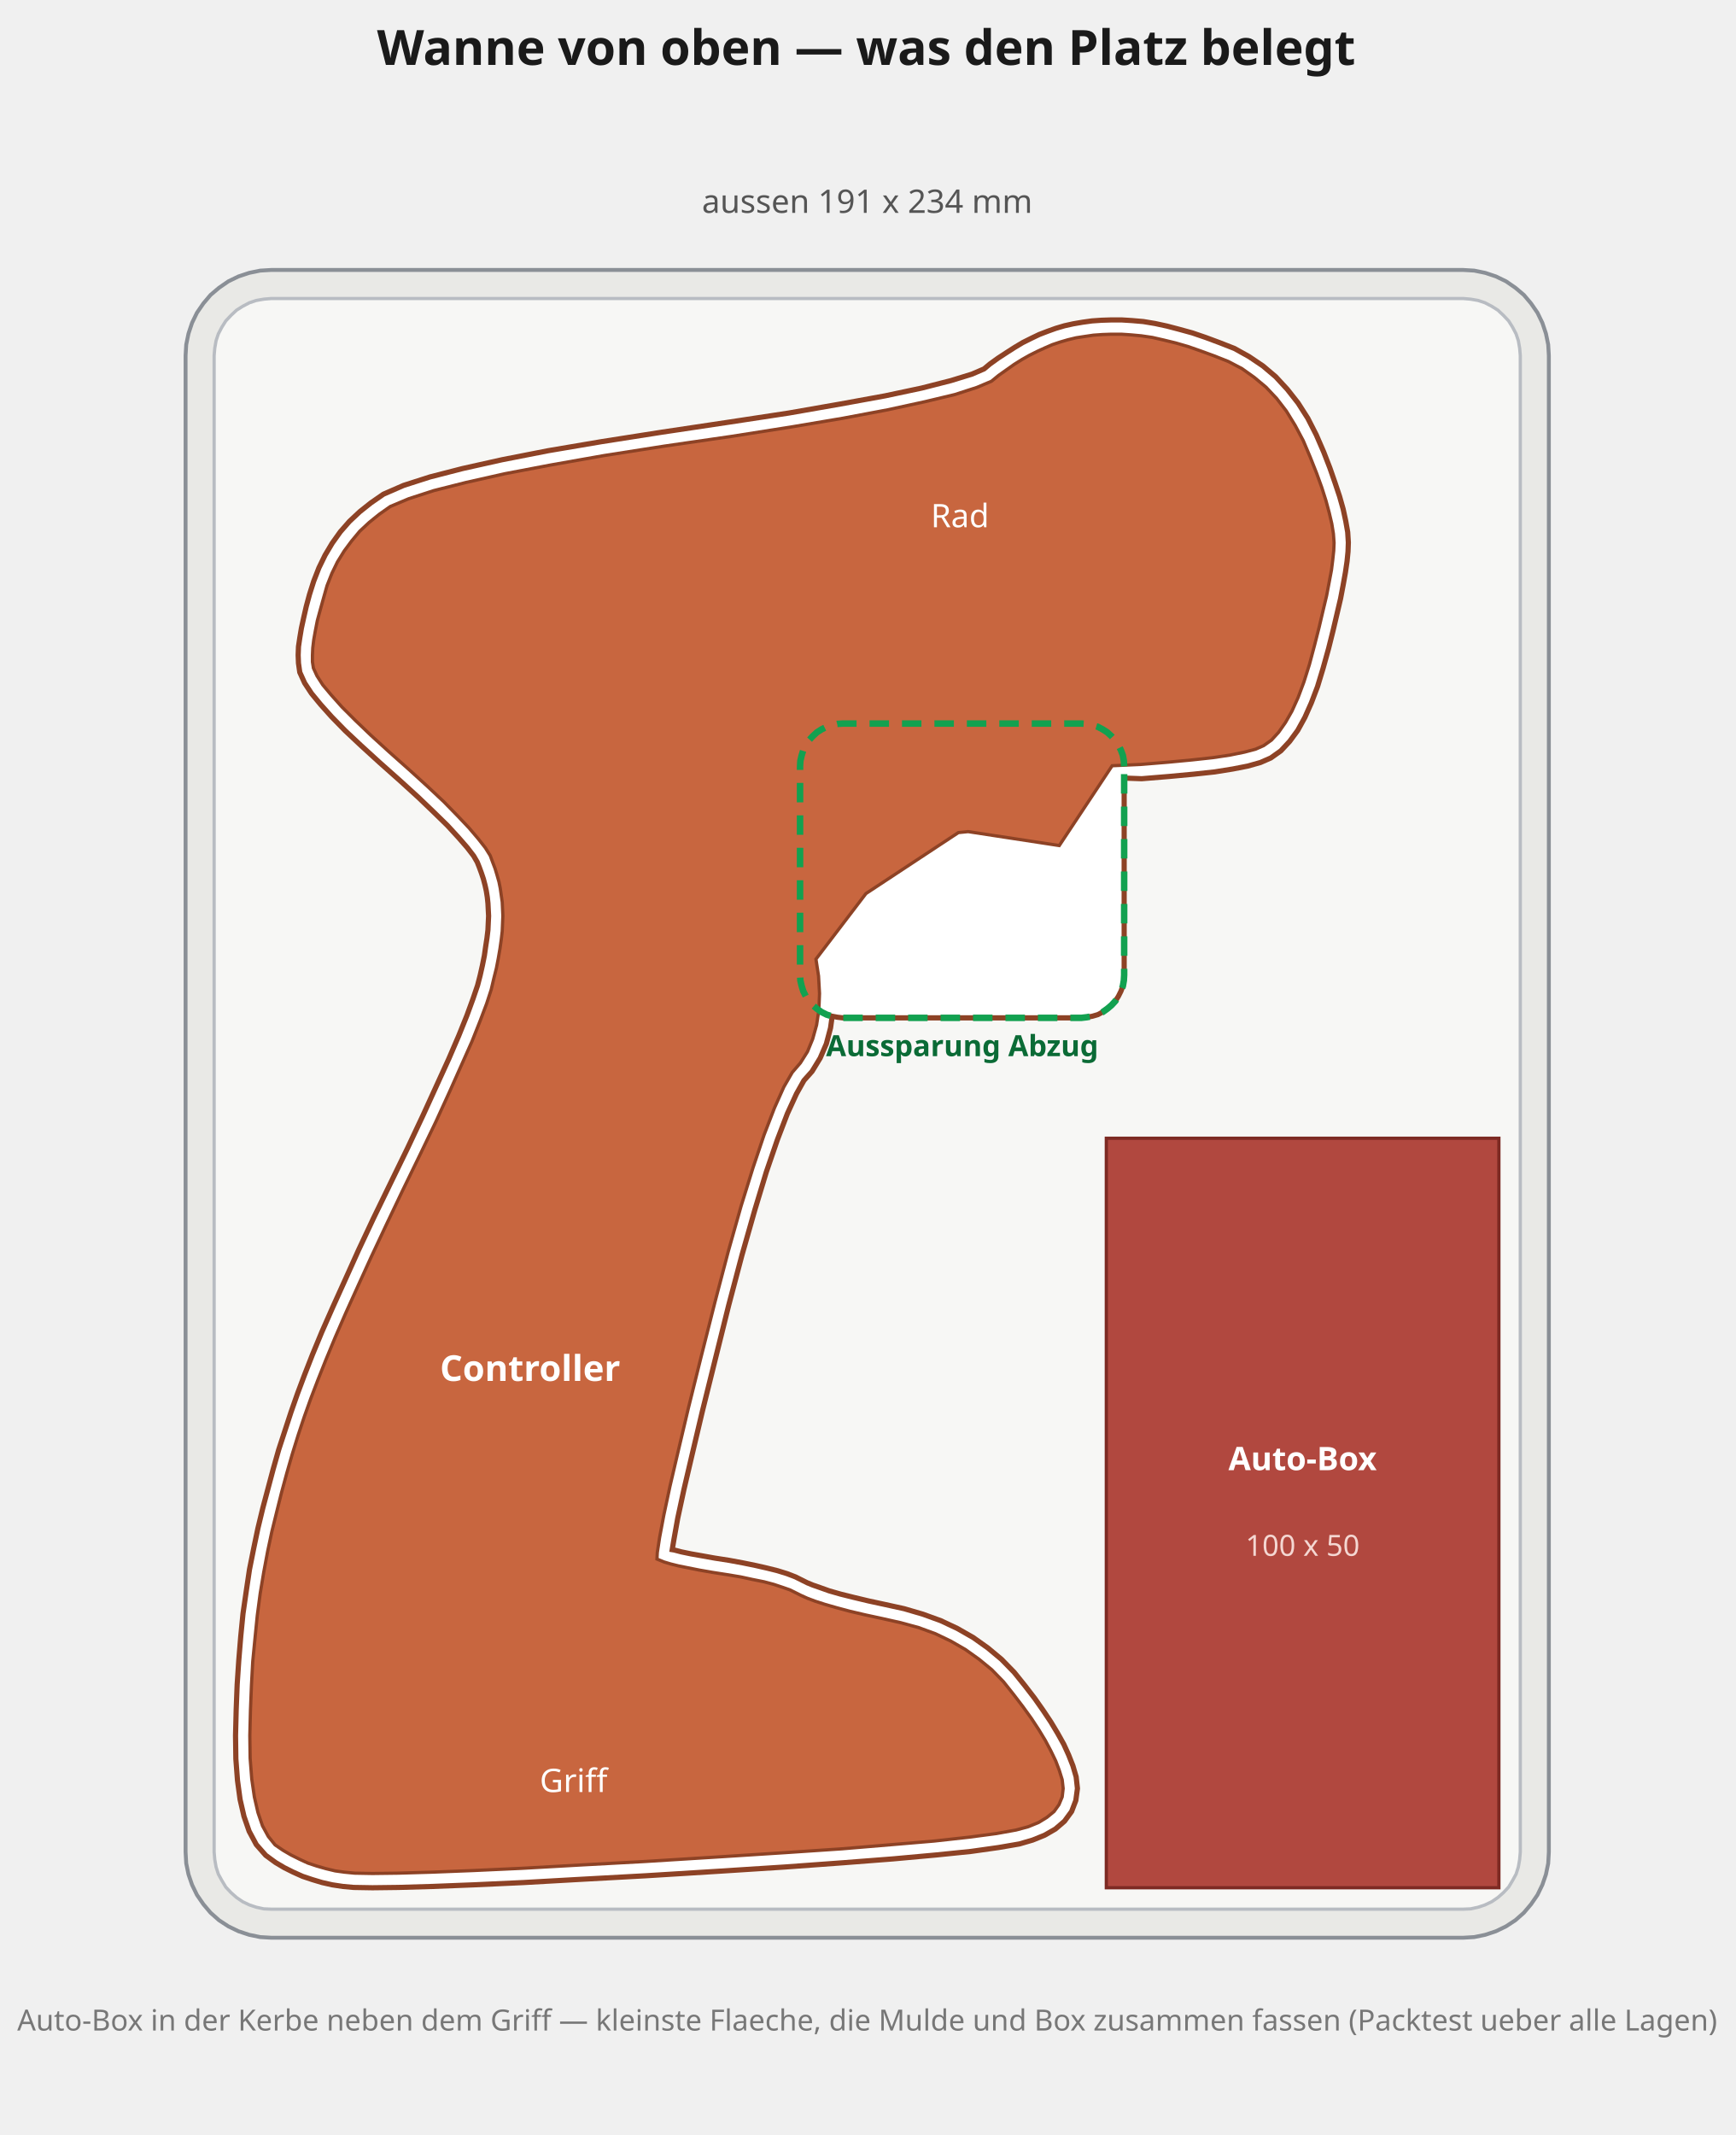
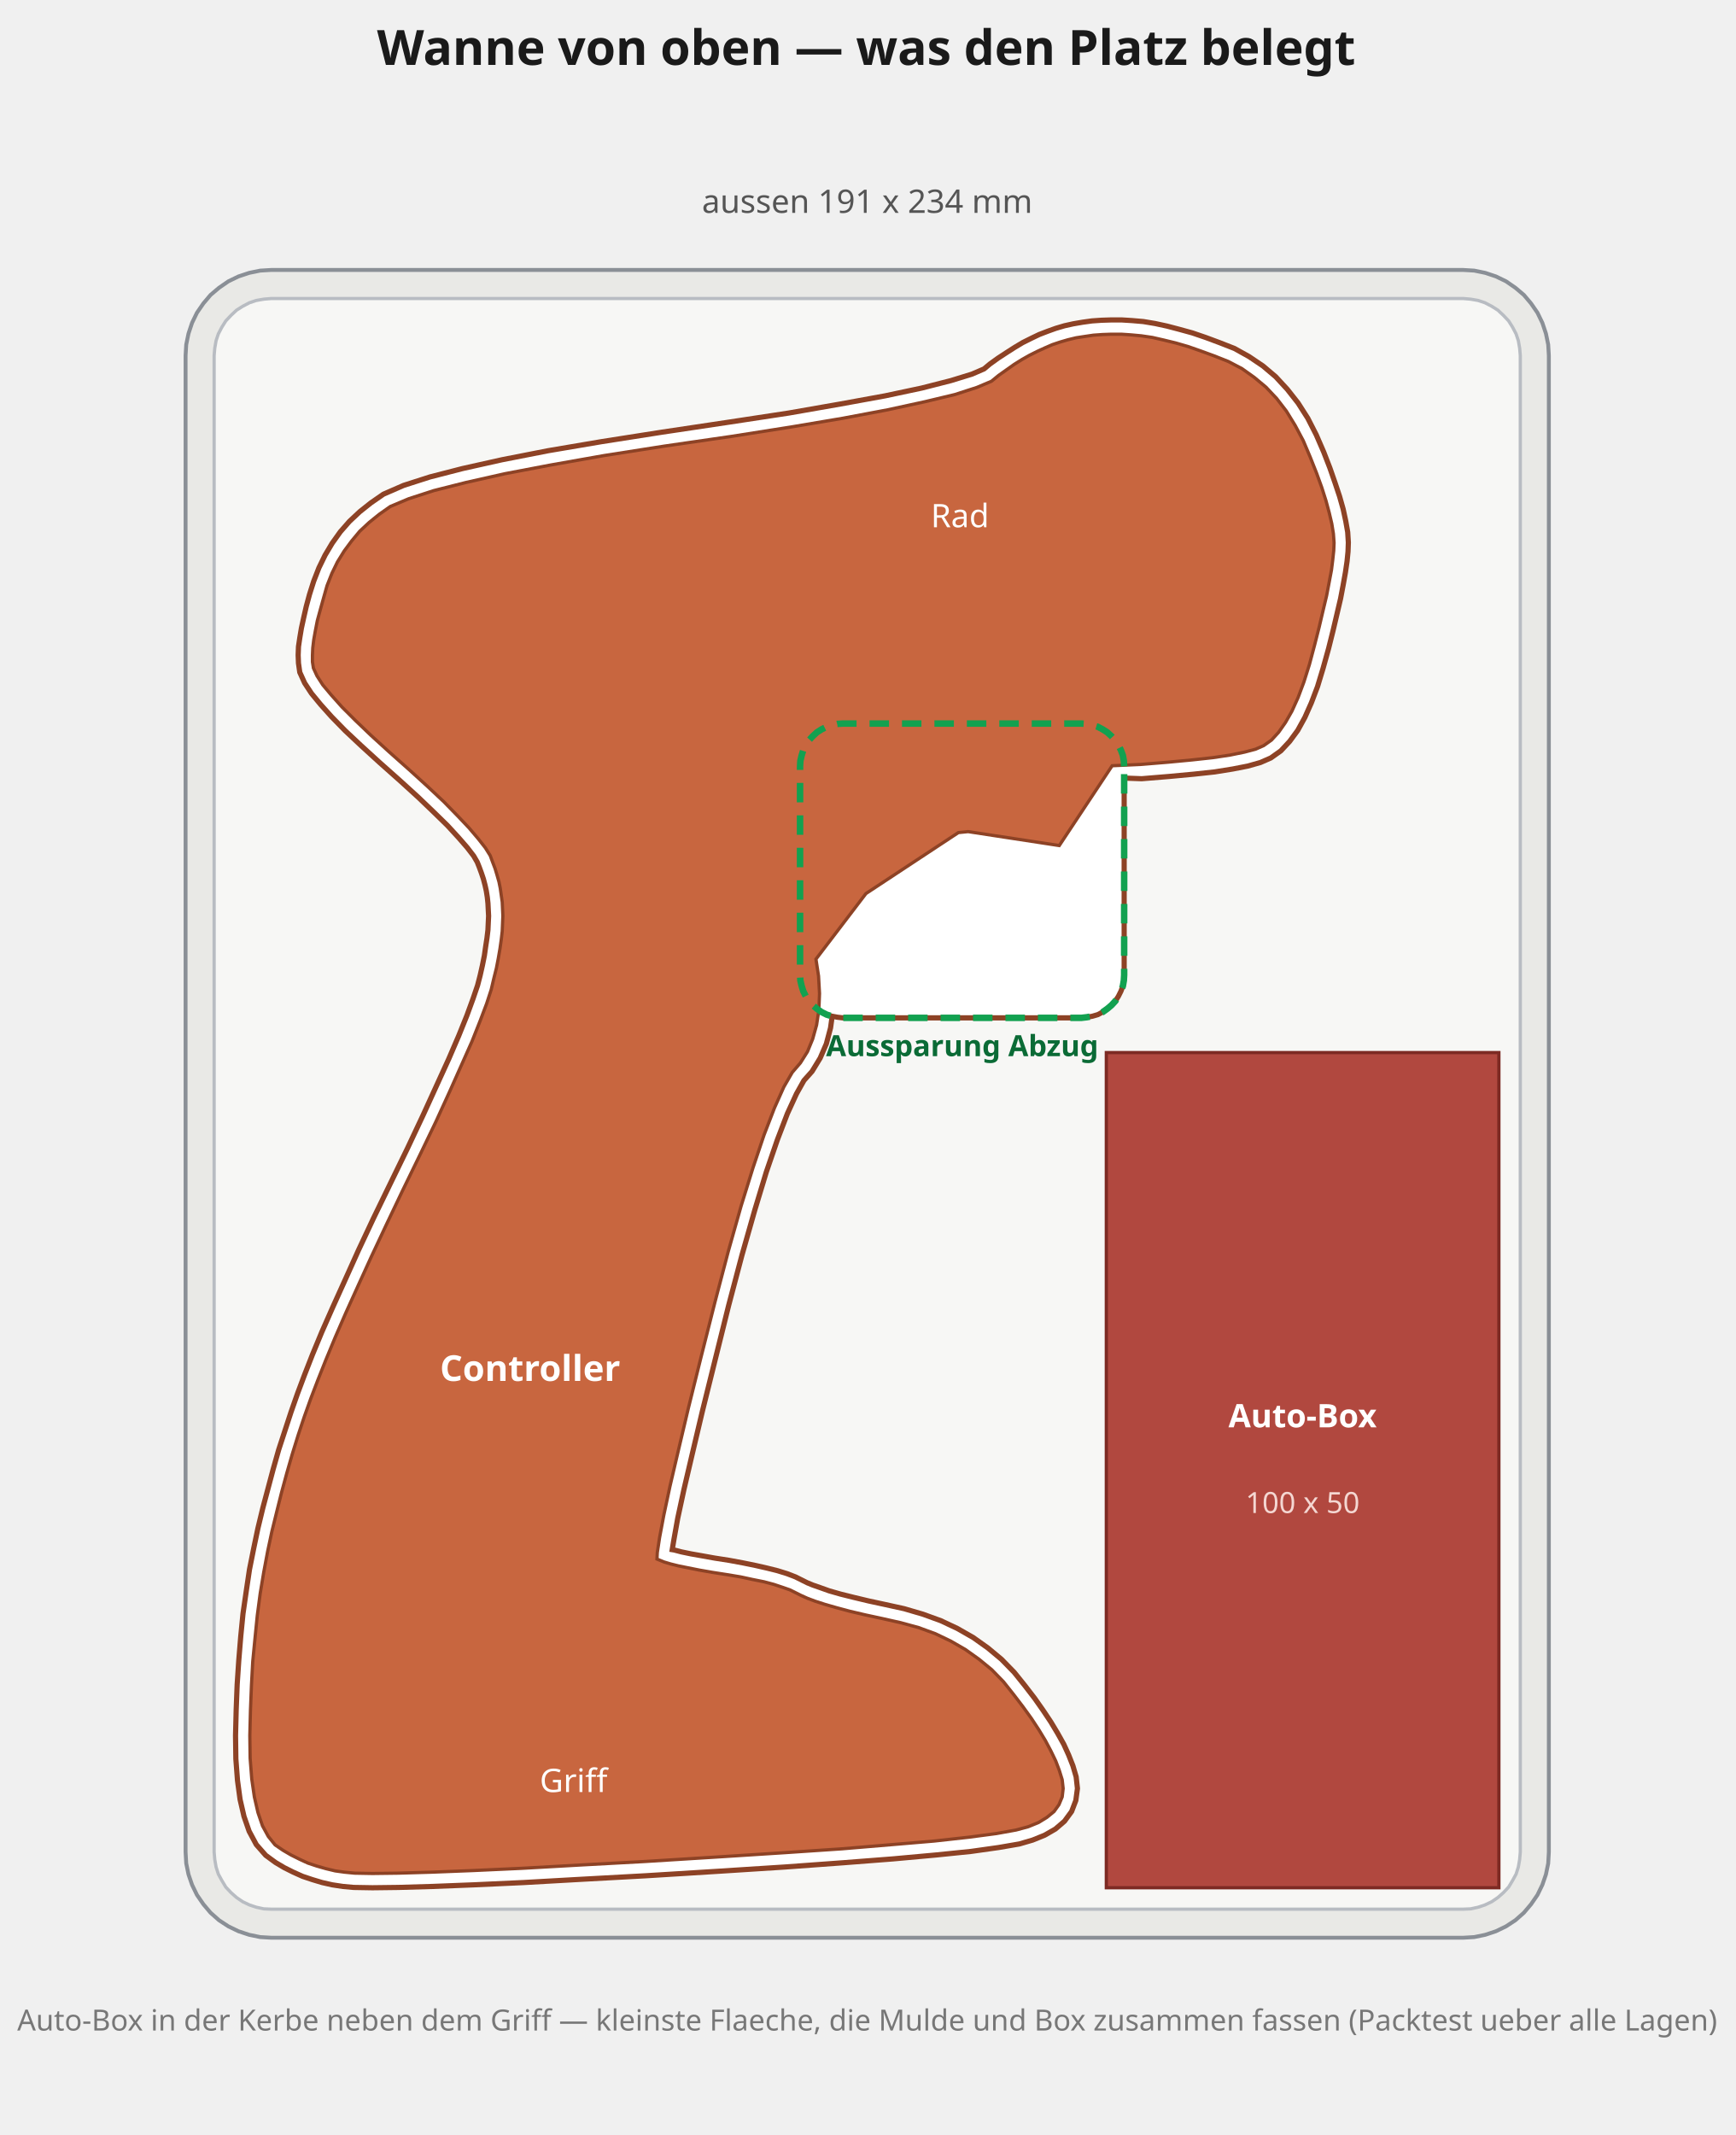
<svg xmlns="http://www.w3.org/2000/svg" width="535" height="658" viewBox="0 0 535 658">
  <rect width="100%%" height="100%%" fill="#fbfbfa" />
  <text x="267" y="20" font-family="sans-serif" font-size="15" font-weight="600" text-anchor="middle" fill="#1a1a1a">Wanne von oben — was den Platz belegt</text>
  <polygon points="477.4,109.6 477.2,106.2 476.5,102.8 475.4,99.5 473.9,96.4 471.9,93.5 469.7,90.9 467.1,88.7 464.2,86.7 461.1,85.2 457.8,84.1 454.4,83.4 451.0,83.2 83.6,83.2 80.2,83.4 76.8,84.1 73.5,85.2 70.4,86.7 67.5,88.7 64.9,90.9 62.7,93.5 60.7,96.4 59.2,99.5 58.1,102.8 57.4,106.2 57.2,109.6 57.2,570.8 57.4,574.3 58.1,577.7 59.2,580.9 60.7,584.0 62.7,586.9 64.9,589.5 67.5,591.8 70.4,593.7 73.5,595.2 76.8,596.3 80.2,597.0 83.6,597.2 451.0,597.2 454.4,597.0 457.8,596.3 461.1,595.2 464.2,593.7 467.1,591.8 469.7,589.5 471.9,586.9 473.9,584.0 475.4,580.9 476.5,577.7 477.2,574.3 477.4,570.8" fill="#e9e9e6" stroke="#8a8f96" stroke-width="1.2" />
  <polygon points="468.6,109.6 468.4,107.3 468.0,105.0 467.3,102.9 466.2,100.8 465.0,98.9 463.4,97.2 461.7,95.6 459.8,94.4 457.7,93.3 455.6,92.6 453.3,92.2 451.0,92.0 83.6,92.0 81.3,92.2 79.0,92.6 76.9,93.3 74.8,94.4 72.9,95.6 71.2,97.2 69.6,98.9 68.4,100.8 67.3,102.9 66.6,105.0 66.2,107.3 66.0,109.6 66.0,570.8 66.2,573.1 66.6,575.4 67.3,577.6 68.4,579.6 69.6,581.6 71.2,583.3 72.9,584.8 74.8,586.1 76.9,587.1 79.0,587.8 81.3,588.3 83.6,588.4 451.0,588.4 453.3,588.3 455.6,587.8 457.7,587.1 459.8,586.1 461.7,584.8 463.4,583.3 465.0,581.6 466.2,579.6 467.3,577.6 468.0,575.4 468.4,573.1 468.6,570.8" fill="#f7f7f5" stroke="#b8bcc2" stroke-width="1.0" />
  <polygon points="351.9,240.0 360.4,239.3 367.9,238.6 374.4,237.9 380.0,237.0 384.6,236.1 388.5,235.0 391.7,233.6 394.8,231.4 397.5,228.5 400.0,225.1 402.2,221.1 404.2,216.6 406.1,211.6 407.8,206.0 409.5,199.9 410.9,194.3 412.1,189.2 413.2,184.5 414.0,180.3 414.7,176.4 415.2,173.0 415.5,170.0 415.6,167.2 415.4,164.0 414.8,160.6 414.0,156.9 412.9,153.0 411.5,148.8 409.9,144.2 408.0,139.3 405.7,134.0 403.1,128.9 400.1,124.2 396.8,120.0 393.2,116.1 389.3,112.8 385.0,109.9 380.5,107.4 375.9,105.6 371.6,104.0 367.5,102.6 363.5,101.5 359.7,100.5 356.0,99.7 352.4,99.1 348.9,98.8 345.7,98.6 342.6,98.6 339.5,98.7 336.6,98.9 333.7,99.3 330.8,99.8 328.1,100.4 325.4,101.2 322.9,102.1 320.3,103.1 317.8,104.3 315.2,105.6 312.7,107.1 310.2,108.7 307.6,110.4 305.1,112.2 303.3,113.7 299.6,115.3 293.1,117.3 284.1,119.6 272.8,122.0 259.1,124.5 243.1,127.3 224.7,130.1 204.0,133.2 185.5,136.1 169.0,138.9 154.7,141.7 142.6,144.4 132.5,147.0 124.4,149.6 118.2,152.3 114.3,155.0 110.9,157.7 107.7,160.7 104.9,163.9 102.4,167.4 100.2,171.1 98.3,175.0 96.7,179.1 95.4,183.2 94.4,186.9 93.6,190.4 92.9,193.6 92.4,196.6 92.0,199.3 91.9,201.9 92.0,204.4 92.4,207.2 93.9,210.5 96.0,213.7 98.8,217.1 102.2,220.9 106.4,225.2 111.3,229.8 117.0,235.0 123.3,240.6 128.9,245.7 133.7,250.3 137.9,254.4 141.3,258.1 144.0,261.2 146.0,263.8 147.1,265.7 147.7,267.2 148.4,269.1 149.0,270.9 149.5,272.8 149.9,274.6 150.2,276.5 150.4,278.4 150.5,280.4 150.6,282.3 150.5,284.4 150.4,286.6 150.1,289.1 149.7,291.7 149.3,294.5 148.7,297.5 148.0,300.6 147.2,303.7 145.8,307.8 143.9,313.0 141.4,319.2 138.3,326.4 134.6,334.5 130.4,343.7 125.6,353.9 120.2,365.0 115.1,375.5 110.5,385.3 106.4,394.4 102.6,402.8 99.2,410.5 96.3,417.5 93.8,423.9 91.7,429.5 89.7,435.2 87.8,441.0 85.9,446.8 84.2,452.8 82.6,458.8 81.0,464.8 79.5,471.0 78.2,477.2 76.9,483.7 75.9,490.4 74.9,497.3 74.2,504.4 73.6,511.7 73.1,519.2 72.8,526.9 72.6,534.9 72.7,542.1 73.2,548.7 74.0,554.6 75.2,559.8 76.8,564.4 79.0,568.5 81.9,571.8 84.9,574.0 87.6,575.6 90.4,577.0 93.3,578.3 96.3,579.3 99.3,580.2 102.4,580.9 105.7,581.4 109.0,581.7 114.8,581.8 122.8,581.7 133.2,581.4 146.0,580.9 161.3,580.2 179.0,579.2 199.1,578.1 221.7,576.7 242.0,575.4 259.8,574.1 275.3,572.9 288.5,571.7 299.3,570.6 307.8,569.4 314.2,568.3 318.3,567.1 322.0,565.6 325.3,563.7 328.1,561.3 330.3,558.3 331.6,554.9 332.1,551.2 331.7,547.6 330.7,544.2 329.4,540.9 327.9,537.6 326.0,534.2 323.9,530.7 321.5,527.1 318.9,523.4 315.9,519.5 312.6,515.4 308.7,511.4 304.5,507.9 300.0,504.7 295.1,501.9 290.0,499.5 284.5,497.5 278.7,495.8 272.8,494.5 267.7,493.4 263.1,492.3 259.1,491.3 255.6,490.3 252.8,489.3 250.5,488.5 248.8,487.8 245.2,486.0 242.6,485.0 239.7,484.1 236.5,483.3 233.0,482.5 229.1,481.7 224.8,480.9 220.3,480.2 216.4,479.5 213.0,478.9 210.1,478.3 207.8,477.7 207.2,477.6 207.7,474.6 208.9,467.9 210.8,459.1 213.4,448.0 216.5,434.9 220.3,419.6 224.6,402.3 228.7,386.8 232.6,373.1 236.2,361.2 239.6,351.3 242.7,343.2 245.5,337.1 247.8,333.0 250.3,330.2 252.8,326.1 254.7,321.7 256.0,316.8 256.5,313.2 258.1,313.5 259.8,313.7 333.3,313.7 335.0,313.5 336.7,313.2 338.4,312.7 339.9,311.9 341.3,310.9 342.6,309.8 343.8,308.5 344.7,307.1 345.5,305.5 346.1,303.9 346.4,302.2 346.5,300.5 346.5,239.8" fill="#ffffff" stroke="#8d4225" stroke-width="1.6" />
  <polygon points="77.1,541.9 77.6,548.3 78.4,553.8 79.5,558.6 80.9,562.7 82.7,566.0 84.8,568.6 87.3,570.3 89.7,571.7 92.3,573.0 94.9,574.2 97.6,575.1 100.4,575.9 103.3,576.6 106.2,577.0 109.3,577.3 114.8,577.4 122.7,577.3 133.0,577.0 145.8,576.5 161.0,575.8 178.7,574.8 198.9,573.7 221.4,572.3 241.7,571.0 259.5,569.8 275.0,568.5 288.0,567.4 298.8,566.2 307.1,565.1 313.2,564.0 316.9,563.0 320.1,561.7 322.7,560.1 324.9,558.3 326.4,556.2 327.4,553.8 327.7,551.2 327.4,548.5 326.5,545.6 325.4,542.7 323.9,539.6 322.2,536.4 320.2,533.1 317.9,529.6 315.3,526.0 312.4,522.2 309.3,518.3 305.7,514.6 301.8,511.4 297.6,508.4 293.1,505.8 288.3,503.5 283.1,501.6 277.6,500.1 271.8,498.8 266.7,497.7 262.0,496.6 257.9,495.5 254.4,494.5 251.3,493.5 248.9,492.6 246.9,491.7 243.5,490.0 241.2,489.2 238.5,488.3 235.5,487.5 232.0,486.8 228.3,486.0 224.1,485.3 219.6,484.6 215.6,483.9 212.1,483.2 209.1,482.6 206.7,482.0 204.7,481.4 202.5,480.5 202.6,478.5 203.3,473.9 204.6,467.0 206.5,458.1 209.1,447.0 212.2,433.9 216.0,418.6 220.4,401.2 224.5,385.6 228.4,371.8 232.1,359.9 235.5,349.8 238.7,341.5 241.6,335.0 244.2,330.5 246.7,327.6 248.9,324.1 250.5,320.2 251.7,315.9 252.4,311.3 252.6,306.2 252.3,300.8 251.5,295.6 266.9,275.4 295.4,256.6 298.4,256.3 326.5,260.6 342.8,236.0 351.6,235.6 360.1,234.9 367.5,234.2 373.9,233.5 379.2,232.7 383.6,231.8 387.0,230.9 389.5,229.8 391.9,228.1 394.1,225.7 396.2,222.7 398.2,219.2 400.1,215.0 401.9,210.2 403.6,204.8 405.2,198.8 406.6,193.3 407.8,188.2 408.9,183.6 409.7,179.4 410.4,175.7 410.8,172.5 411.1,169.7 411.2,167.3 411.0,164.5 410.5,161.4 409.7,158.0 408.7,154.3 407.4,150.2 405.8,145.8 403.9,141.0 401.7,135.8 399.2,131.1 396.5,126.7 393.5,122.8 390.2,119.3 386.6,116.3 382.8,113.6 378.6,111.4 374.3,109.7 370.2,108.2 366.2,106.8 362.4,105.7 358.7,104.8 355.2,104.0 351.8,103.5 348.6,103.2 345.6,103.0 342.6,103.0 339.8,103.1 337.0,103.3 334.3,103.7 331.7,104.1 329.2,104.7 326.8,105.4 324.4,106.2 322.1,107.2 319.7,108.3 317.3,109.5 315.0,110.8 312.6,112.3 310.2,114.0 307.8,115.7 305.6,117.5 301.1,119.4 294.3,121.6 285.1,123.8 273.6,126.3 259.8,128.9 243.8,131.6 225.4,134.5 204.7,137.5 186.2,140.4 169.8,143.3 155.6,146.0 143.6,148.7 133.7,151.2 126.0,153.7 120.3,156.1 116.9,158.5 113.8,161.0 110.9,163.7 108.4,166.7 106.1,169.8 104.0,173.2 102.3,176.7 100.8,180.5 99.7,184.4 98.7,188.0 97.8,191.3 97.2,194.4 96.7,197.2 96.4,199.7 96.3,202.0 96.3,204.0 96.6,205.9 97.7,208.3 99.5,211.1 102.1,214.2 105.4,217.9 109.5,222.0 114.3,226.6 119.9,231.7 126.2,237.3 131.8,242.4 136.8,247.1 141.0,251.4 144.6,255.2 147.4,258.5 149.6,261.3 151.1,263.7 151.8,265.6 152.6,267.7 153.2,269.7 153.8,271.8 154.2,273.8 154.5,275.9 154.8,278.0 154.9,280.1 155.0,282.3 154.9,284.6 154.8,287.0 154.5,289.6 154.1,292.4 153.6,295.3 153.0,298.4 152.2,301.6 151.4,305.0 150.0,309.3 148.0,314.6 145.5,320.9 142.3,328.1 138.6,336.4 134.4,345.6 129.5,355.8 124.1,366.9 119.1,377.4 114.5,387.2 110.4,396.2 106.6,404.6 103.3,412.2 100.4,419.2 97.9,425.5 95.8,431.0 93.8,436.6 91.9,442.3 90.1,448.1 88.4,454.0 86.8,459.9 85.3,465.9 83.8,472.0 82.5,478.1 81.3,484.5 80.2,491.1 79.3,497.9 78.6,504.9 77.9,512.1 77.5,519.5 77.2,527.1 77.0,534.9" fill="#c8663f" stroke="#8d4225" stroke-width="1.0" />
  <polygon points="346.5,236.2 346.4,234.5 346.1,232.8 345.5,231.2 344.7,229.6 343.8,228.2 342.6,226.9 341.3,225.7 339.9,224.8 338.4,224.0 336.7,223.5 335.0,223.1 333.3,223.0 259.8,223.0 258.1,223.1 256.4,223.5 254.8,224.0 253.2,224.8 251.8,225.7 250.5,226.9 249.3,228.2 248.4,229.6 247.6,231.2 247.1,232.8 246.7,234.5 246.6,236.2 246.6,300.5 246.7,302.2 247.1,303.9 247.6,305.5 248.4,307.1 249.3,308.5 250.5,309.8 251.8,310.9 253.2,311.9 254.8,312.7 256.4,313.2 258.1,313.5 259.8,313.7 333.3,313.7 335.0,313.5 336.7,313.2 338.4,312.7 339.9,311.9 341.3,310.9 342.6,309.8 343.8,308.5 344.7,307.1 345.5,305.5 346.1,303.9 346.4,302.2 346.5,300.5" fill="none" stroke="#12a150" stroke-width="2.0" stroke-dasharray="6,4" />
  <text x="296.6" y="325.5" font-family="sans-serif" font-size="9.0" text-anchor="middle" fill="#0b6b36" font-weight="600">Aussparung Abzug</text>
  <text x="295.9" y="162.5" font-family="sans-serif" font-size="10.0" text-anchor="middle" fill="#fff">Rad</text>
  <text x="176.8" y="552.3" font-family="sans-serif" font-size="10.0" text-anchor="middle" fill="#fff">Griff</text>
  <text x="163.4" y="425.6" font-family="sans-serif" font-size="11.0" text-anchor="middle" fill="#fff" font-weight="600">Controller</text>
-   <polygon points="341.0,581.8 462.0,581.8 462.0,350.8 341.0,350.8" fill="#b1483f" stroke="#7d2a23" stroke-width="1.0" />
-   <text x="401.5" y="453.1" font-family="sans-serif" font-size="10.0" text-anchor="middle" fill="#fff" font-weight="600">Auto-Box</text>
-   <text x="401.5" y="479.5" font-family="sans-serif" font-size="9.0" text-anchor="middle" fill="#f4d7d2">100 x 50</text>
+   <polygon points="341.0,581.8 462.0,581.8 462.0,324.4 341.0,324.4" fill="#b1483f" stroke="#7d2a23" stroke-width="1.0" />
+   <text x="401.5" y="439.9" font-family="sans-serif" font-size="10.0" text-anchor="middle" fill="#fff" font-weight="600">Auto-Box</text>
+   <text x="401.5" y="466.3" font-family="sans-serif" font-size="9.0" text-anchor="middle" fill="#f4d7d2">100 x 50</text>
  <text x="267.3" y="65.6" font-family="sans-serif" font-size="10.0" text-anchor="middle" fill="#555">aussen 191 x 234 mm</text>
  <text x="267.3" y="625.8" font-family="sans-serif" font-size="9.0" text-anchor="middle" fill="#777">Auto-Box in der Kerbe neben dem Griff — kleinste Flaeche, die Mulde und Box zusammen fassen (Packtest ueber alle Lagen)</text>
</svg>
